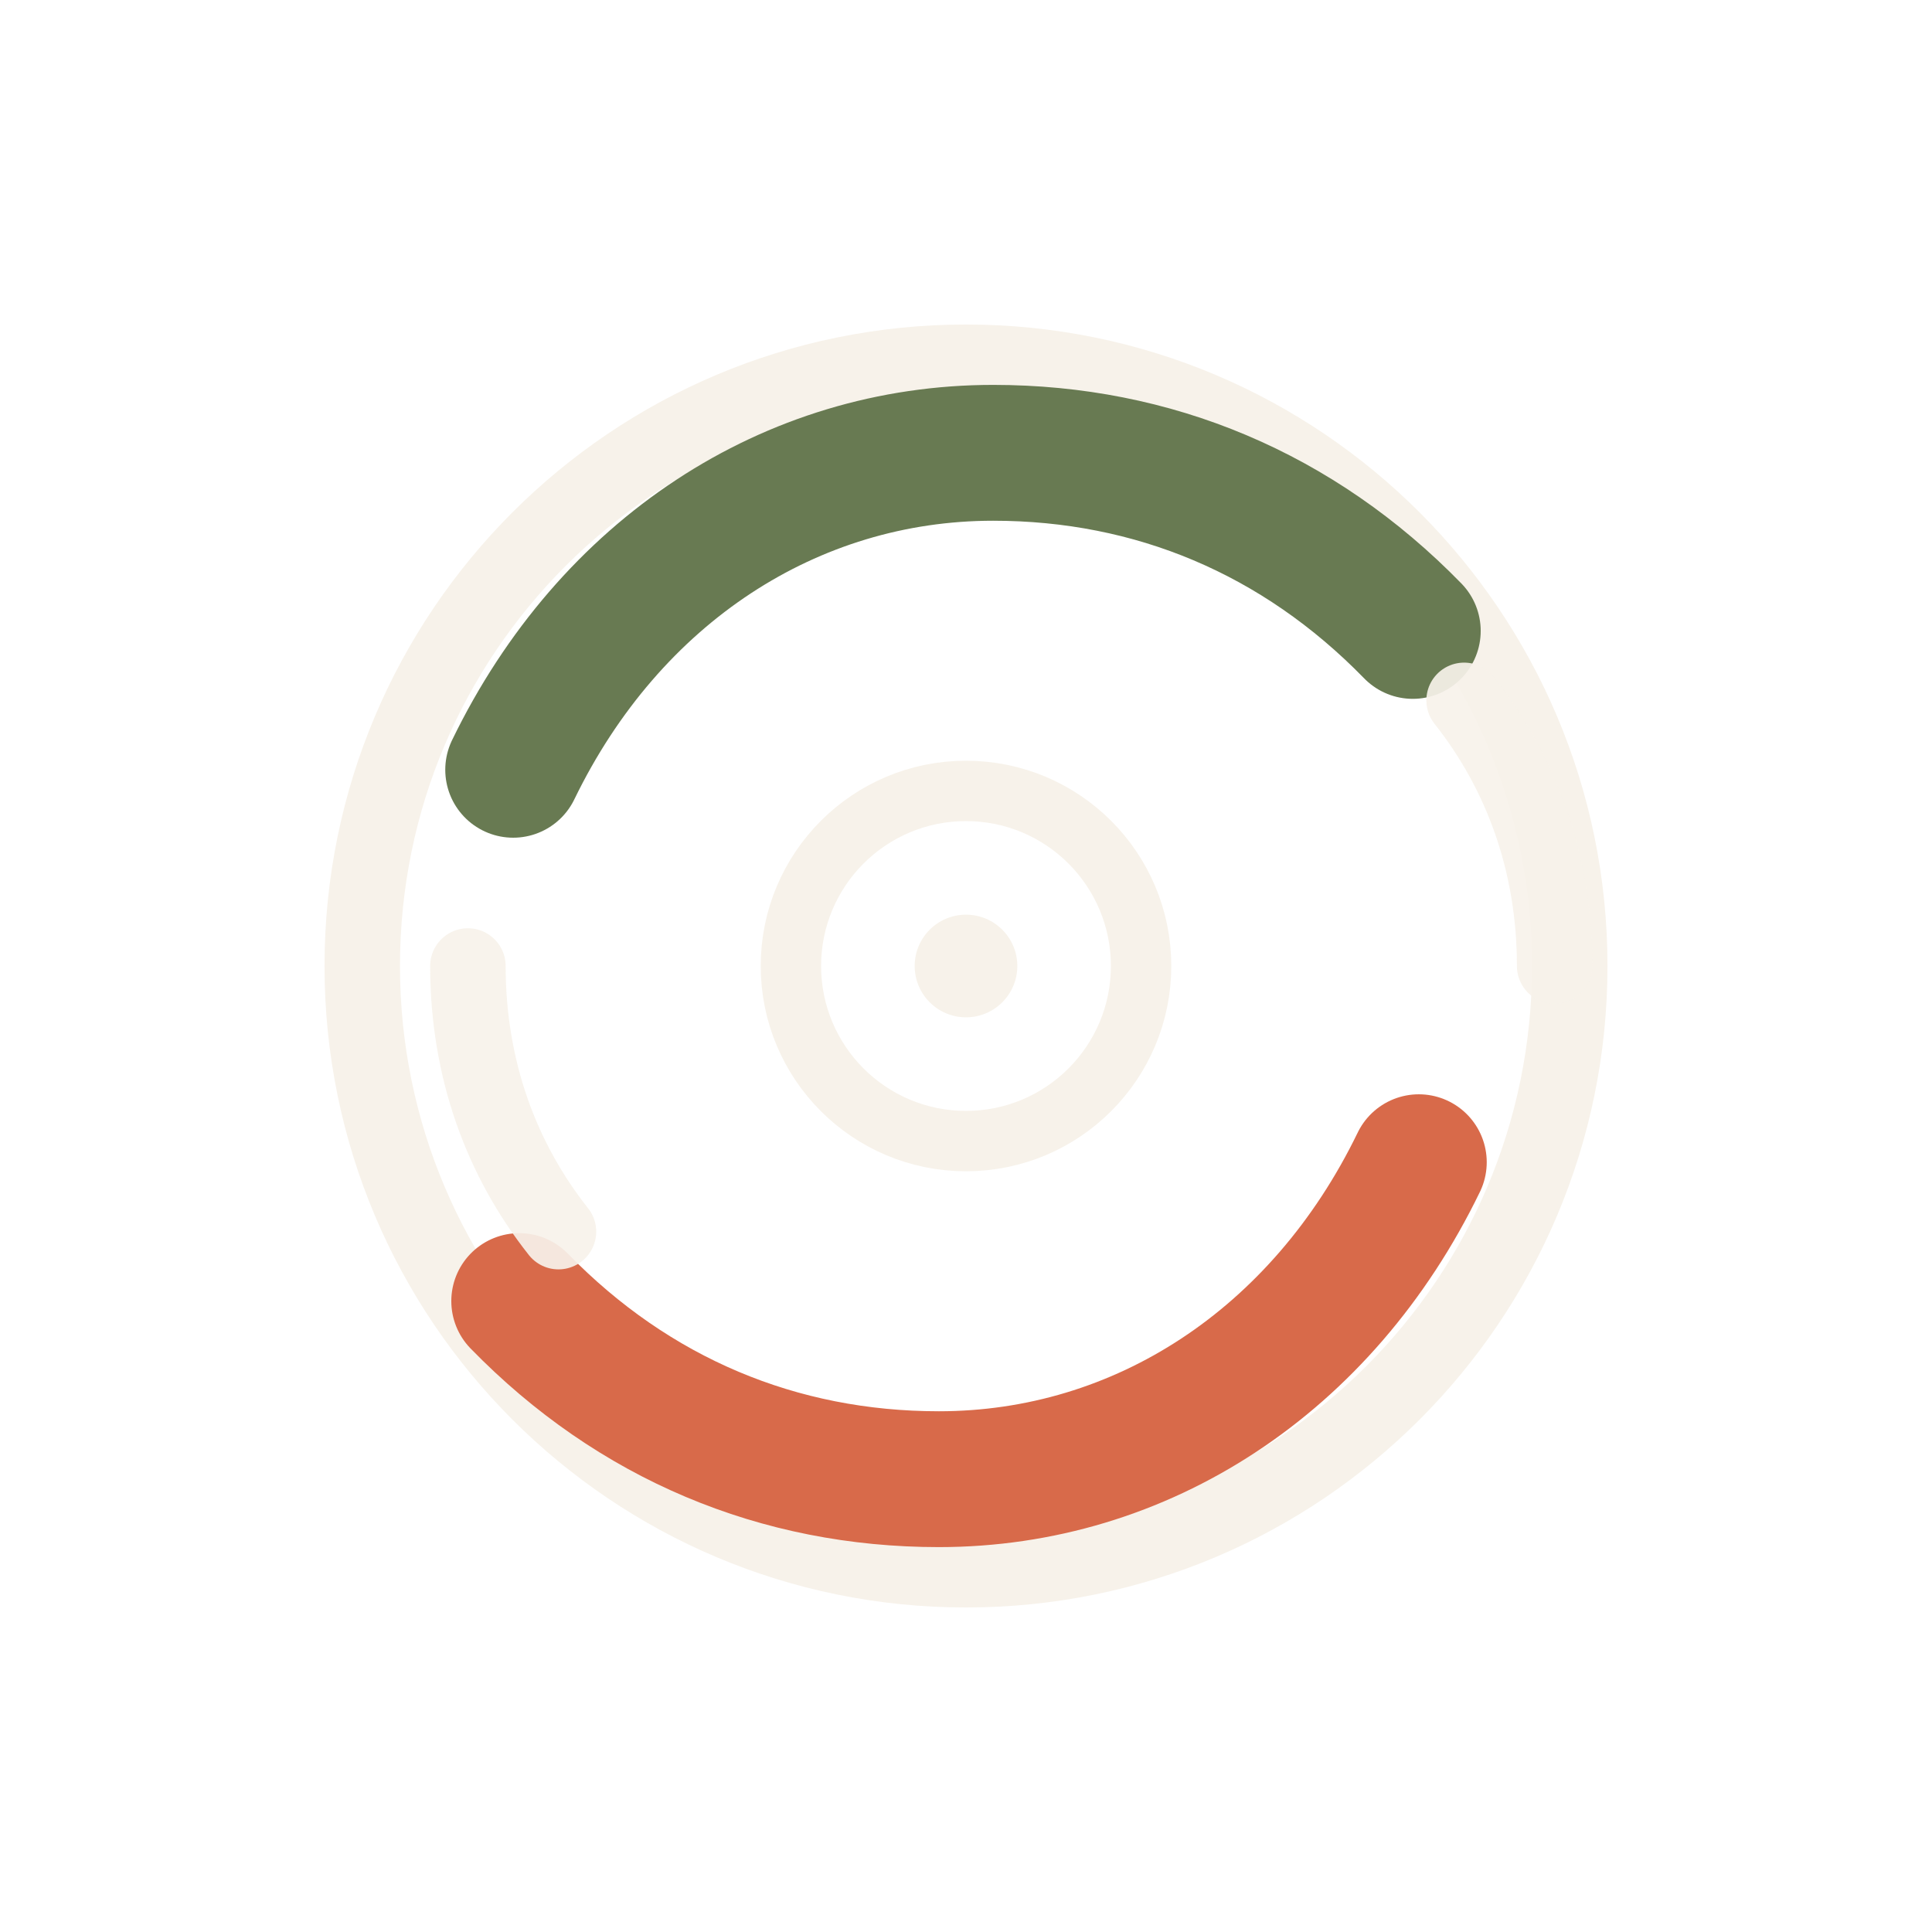
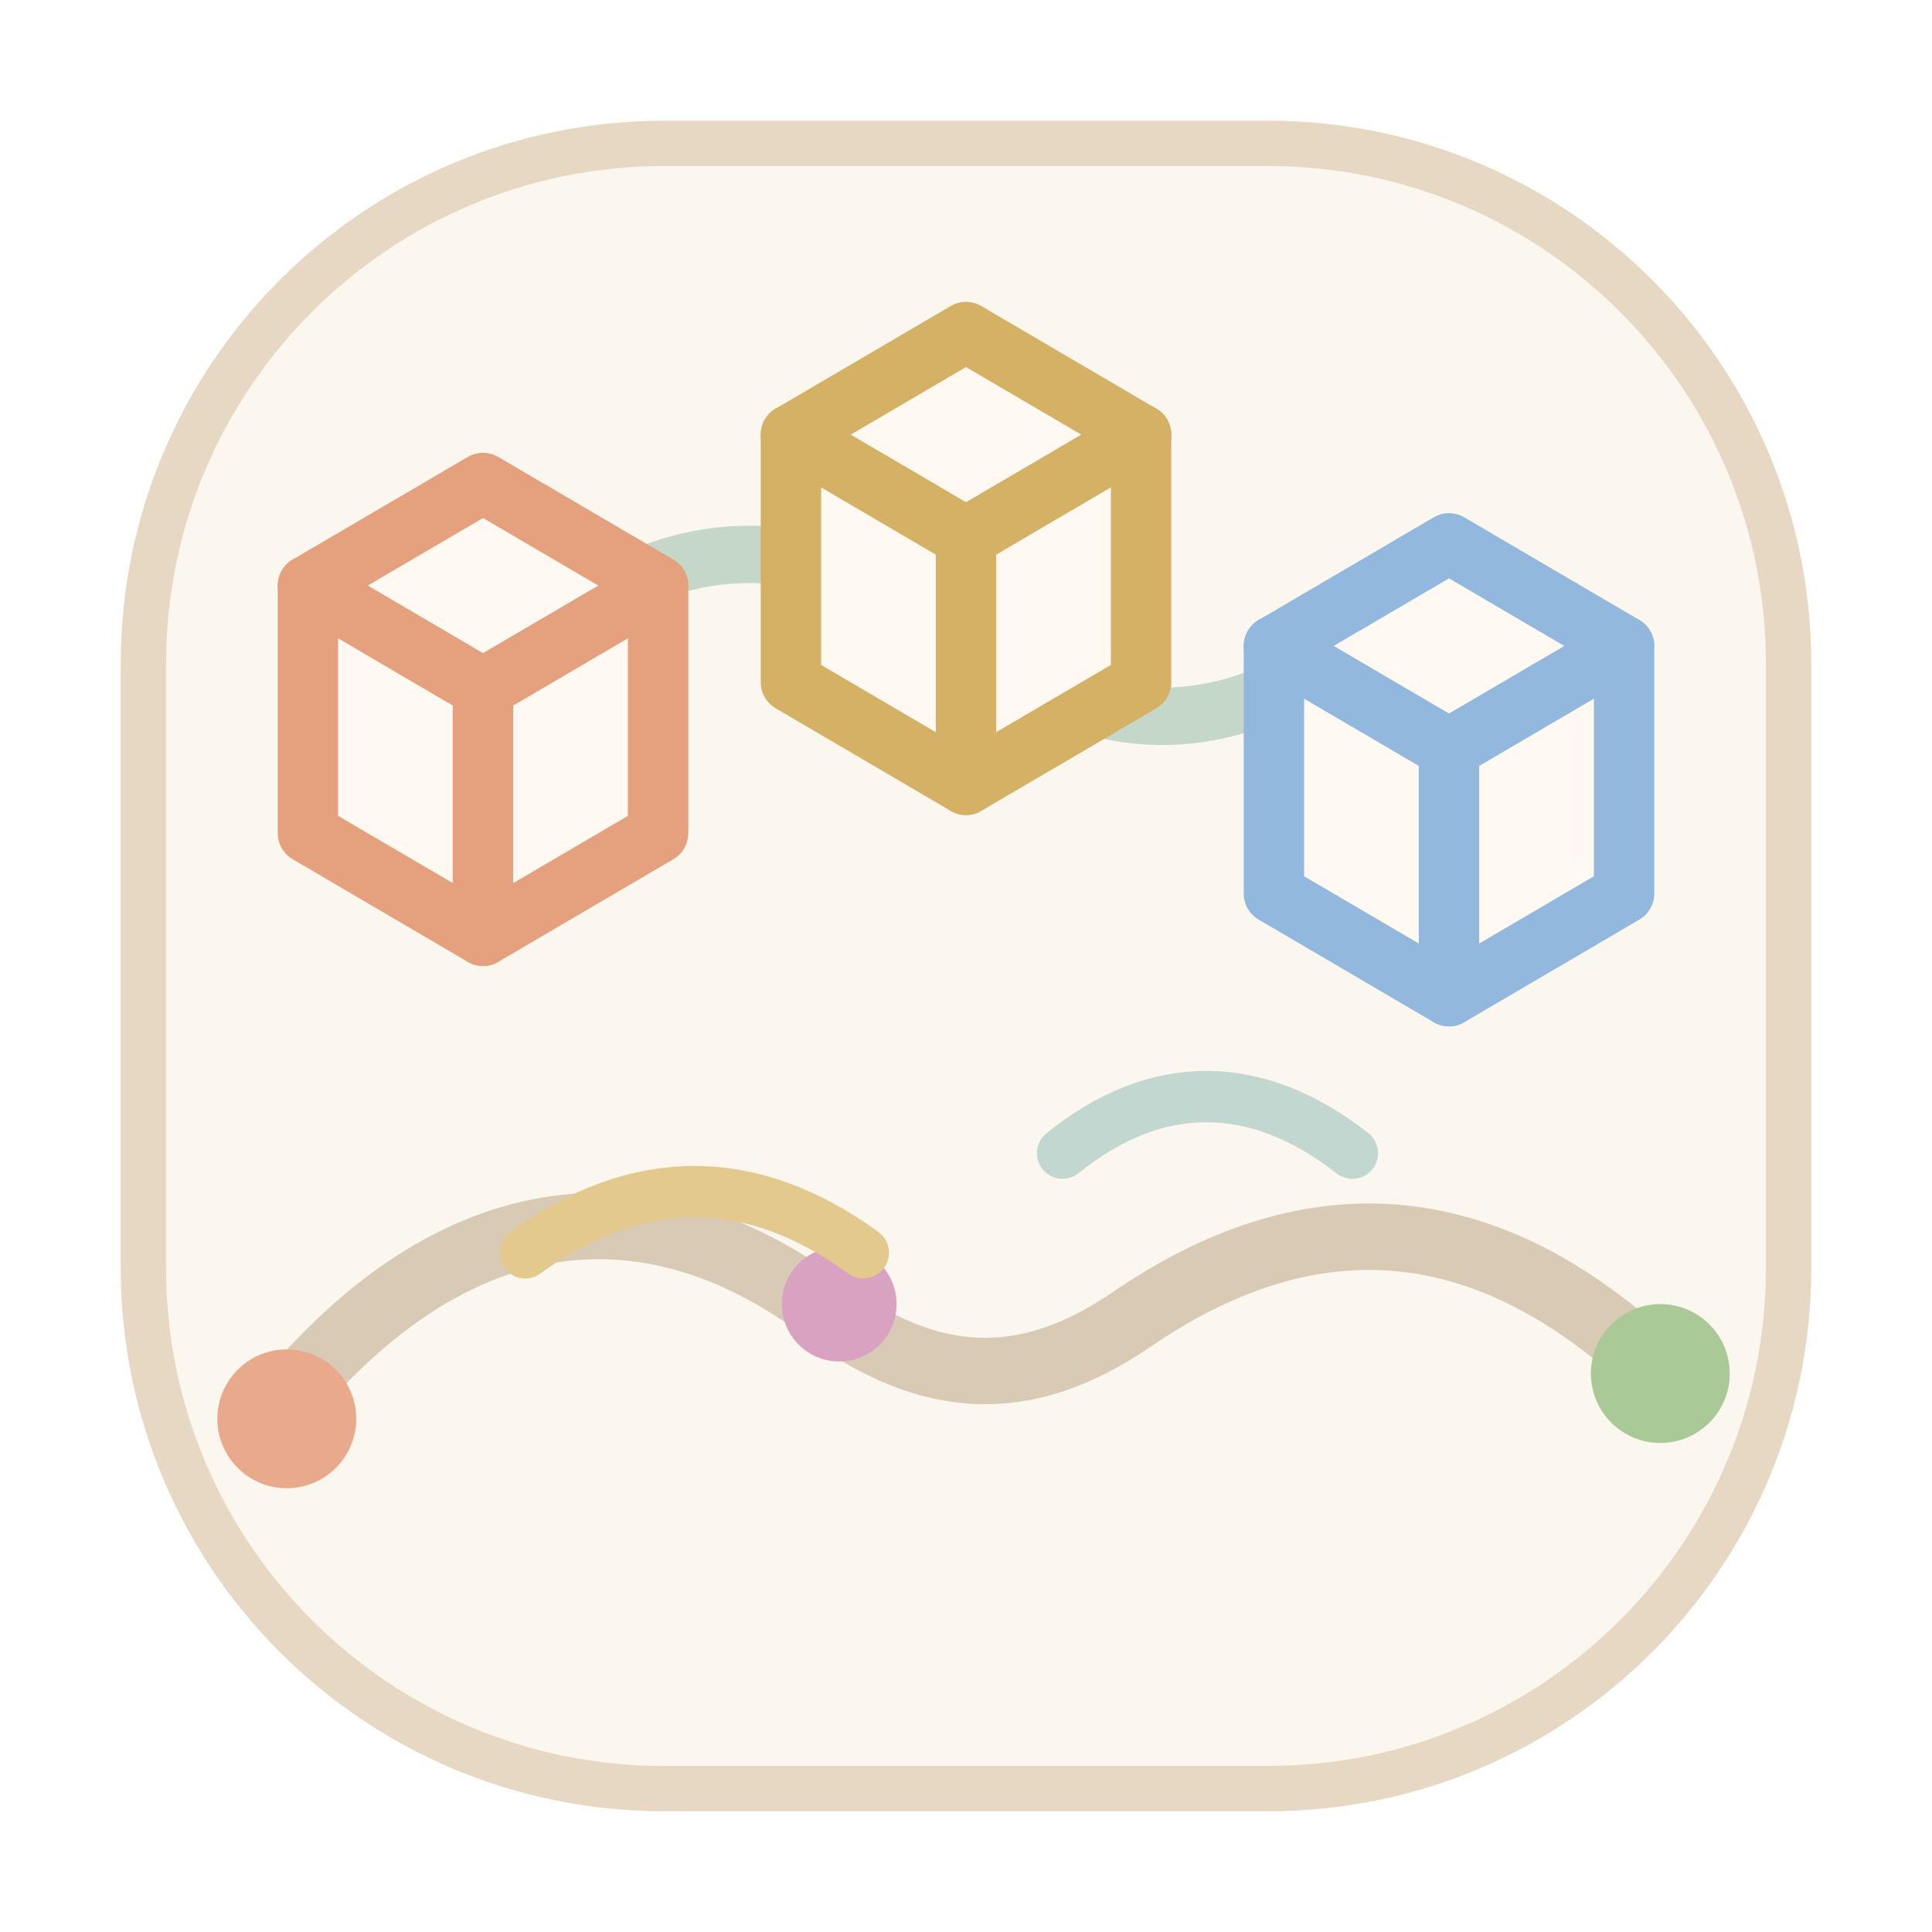
<svg xmlns="http://www.w3.org/2000/svg" width="64" height="64" viewBox="0 0 64 64" fill="none">
-   <circle cx="32" cy="32" r="20" stroke="#F7F2EA" stroke-width="2.5" />
-   <path d="M17 25.5C20.2 18.9 26.2 15 32.9 15C38.2 15 43 17 46.8 20.9" stroke="#687A52" stroke-width="4.5" stroke-linecap="round" />
-   <path d="M47 38.5C43.8 45.1 37.8 49 31.1 49C25.8 49 21 47 17.2 43.1" stroke="#D86A4A" stroke-width="4.5" stroke-linecap="round" />
-   <path d="M18.5 40.8C16.6 38.4 15.5 35.4 15.5 32" stroke="#F7F2EA" stroke-width="2.5" stroke-linecap="round" opacity="0.92" />
-   <path d="M48.5 23.2C50.4 25.6 51.5 28.6 51.5 32" stroke="#F7F2EA" stroke-width="2.5" stroke-linecap="round" opacity="0.92" />
-   <circle cx="32" cy="32" r="5.8" stroke="#F7F2EA" stroke-width="2" />
-   <circle cx="32" cy="32" r="1.7" fill="#F7F2EA" />
+   <rect x="4" y="4" width="56" height="56" rx="18" fill="#FBF6EE" />
+   <rect x="4.75" y="4.75" width="54.5" height="54.5" rx="17.25" stroke="#E7D8C3" stroke-width="1.5" />
+   <path d="M9 47C14.8 39.6 21.4 39 27.2 43.3C30.8 46 34 46.1 37.5 43.7C43.2 39.8 49.1 39.8 55 45.5" stroke="#D8CAB5" stroke-width="2.2" stroke-linecap="round" />
+   <path d="M17 22C21.8 17.4 26.9 17.2 32 21.2C36.4 24.6 41 24.8 46 20.4" stroke="#C5D8C8" stroke-width="1.9" stroke-linecap="round" />
+   <circle cx="9.5" cy="47" r="2.3" fill="#E8A98C" />
+   <circle cx="27.8" cy="43.2" r="1.9" fill="#D9A2C0" />
+   <circle cx="55" cy="45.5" r="2.3" fill="#A9C996" />
+   <circle cx="46.5" cy="20.2" r="1.9" fill="#9FC0E4" />
+   <g stroke="#E5A07E" stroke-width="2" stroke-linejoin="round">
+     <path d="M16 16L21.8 19.4L16 22.8L10.2 19.4L16 16Z" fill="#FFF9F2" />
+     <path d="M10.2 19.4V27.6L16 31V22.8L10.2 19.4Z" fill="#FFF9F2" />
+     <path d="M21.8 19.4V27.6L16 31V22.8L21.8 19.4Z" fill="#FFF9F2" />
+   </g>
+   <g stroke="#D4B164" stroke-width="2" stroke-linejoin="round">
+     <path d="M32 11L37.8 14.4L32 17.8L26.2 14.4L32 11Z" fill="#FFF9F2" />
+     <path d="M26.2 14.4V22.6L32 26V17.8L26.2 14.4Z" fill="#FFF9F2" />
+     <path d="M37.8 14.4V22.6L32 26V17.8L37.8 14.4Z" fill="#FFF9F2" />
+   </g>
+   <g stroke="#93B8DE" stroke-width="2" stroke-linejoin="round">
+     <path d="M48 18L53.8 21.4L48 24.8L42.2 21.4L48 18Z" fill="#FFF9F2" />
+     <path d="M42.2 21.4V29.6L48 33V24.8L42.2 21.4Z" fill="#FFF9F2" />
+     <path d="M53.8 21.4V29.6L48 33V24.8L53.8 21.4Z" fill="#FFF9F2" />
+   </g>
+   <path d="M17.4 41.5C21.1 38.8 24.9 38.8 28.6 41.5" stroke="#E4C98E" stroke-width="1.7" stroke-linecap="round" />
+   <path d="M35.2 38.2C38.3 35.7 41.6 35.7 44.8 38.2" stroke="#C2D7CF" stroke-width="1.7" stroke-linecap="round" />
</svg>
